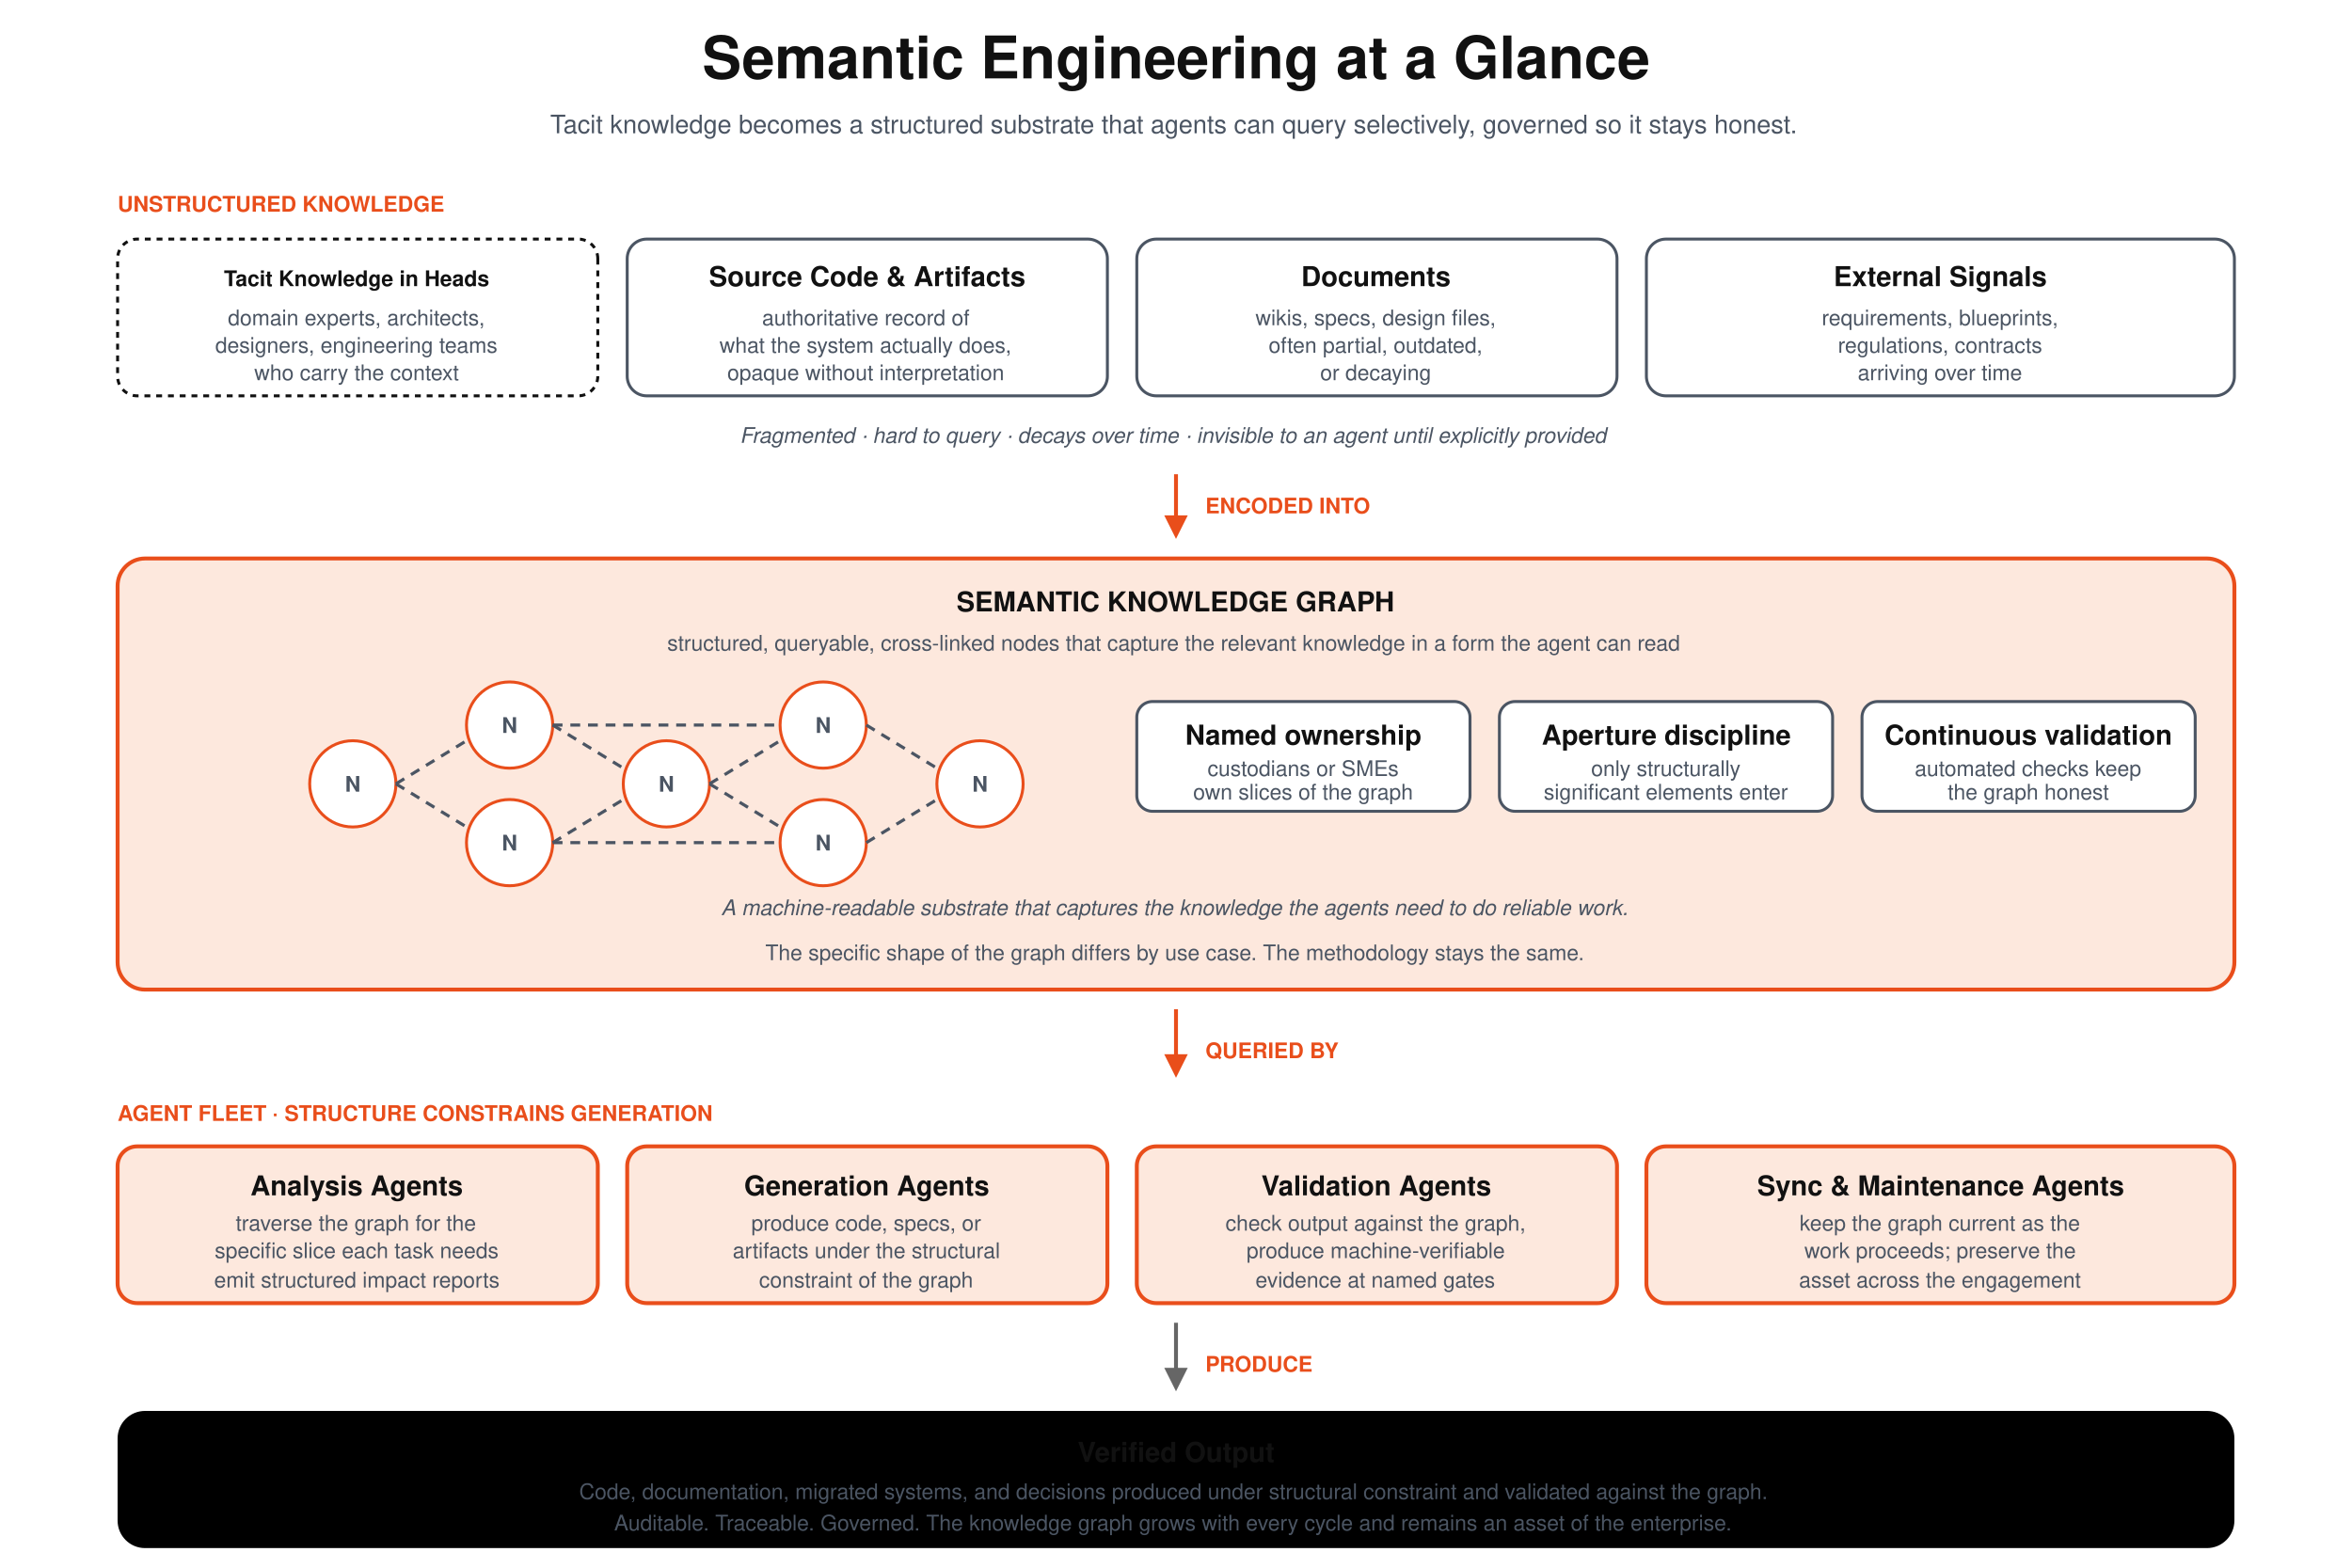
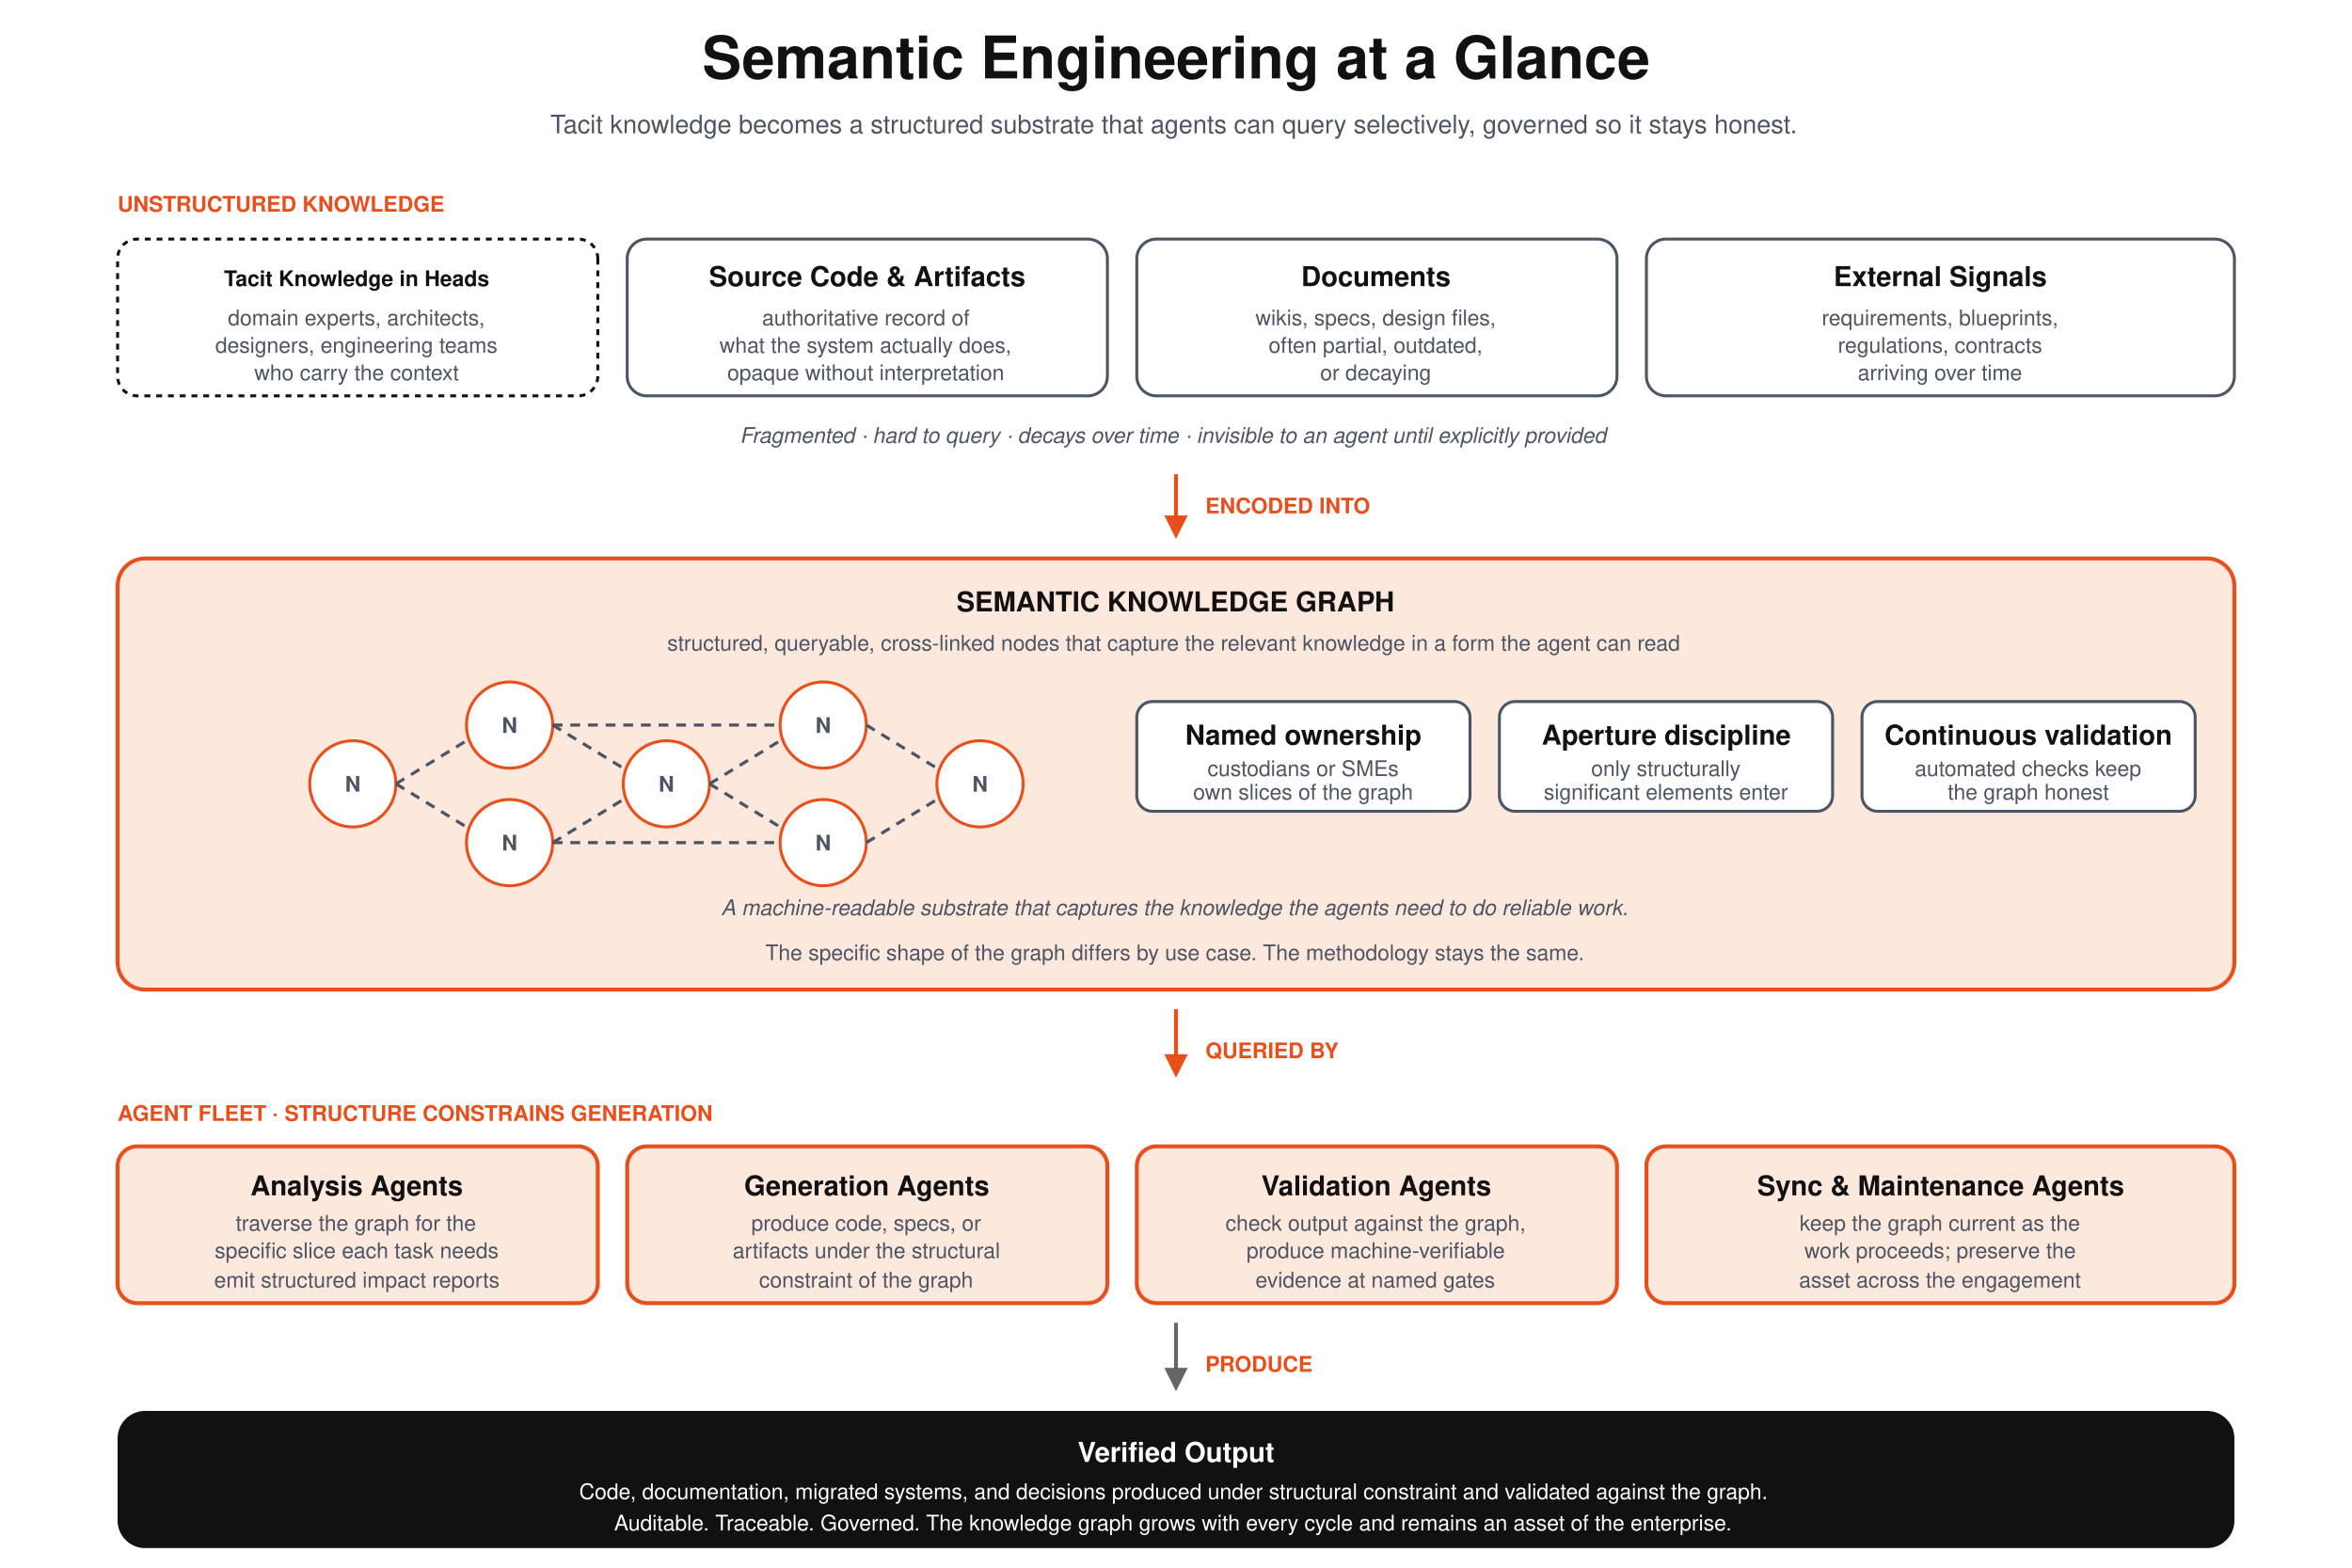
<svg xmlns="http://www.w3.org/2000/svg" width="100%" height="100%" viewBox="0 0 1200 800" version="1.1" xml:space="preserve" style="fill-rule:evenodd;clip-rule:evenodd;" class="se-svg">
  <g transform="matrix(1,0,0,1,600,40)">
    <text x="-241.743px" y="0px" style="font-family:'Helvetica-Bold', 'Helvetica';font-weight:700;font-size:30px;fill:var(--se-text,#111111)">Semantic Engineering at a Glance</text>
  </g>
  <g transform="matrix(1,0,0,1,600,68)">
    <text x="-319.278px" y="0px" style="font-family:'Helvetica';font-size:13px;fill:var(--se-text-secondary,#4b5563);">Tacit knowledge becomes a structured substrate that agents can query selectively, governed so it stays honest.</text>
  </g>
  <g transform="matrix(1,0,0,1,60,108)">
    <text x="0px" y="0px" style="font-family:'Helvetica-Bold', 'Helvetica';font-weight:700;font-size:11px;fill:var(--se-accent,#E94E1B);">UNSTRUCTURED KNOWLEDGE</text>
  </g>
  <path d="M305,132L305,192C305,197.519 300.519,202 295,202L70,202C64.481,202 60,197.519 60,192L60,132C60,126.481 64.481,122 70,122L295,122C300.519,122 305,126.481 305,132Z" style="fill:var(--se-box-fill,#ffffff);stroke:var(--se-text,#111111);stroke-width:1.5px;stroke-dasharray:3,3;" />
  <g transform="matrix(1,0,0,1,182,146)">
    <text x="-67.746px" y="0px" style="font-family:'Helvetica-Bold', 'Helvetica';font-weight:700;font-size:11px;fill:var(--se-text,#111111);">Tacit Knowledge in Heads</text>
  </g>
  <g transform="matrix(1,0,0,1,182,166)">
    <text x="-65.723px" y="0px" style="font-family:'Helvetica';font-size:11px;fill:var(--se-text-secondary,#4b5563);">domain experts, architects,</text>
  </g>
  <g transform="matrix(1,0,0,1,182,180)">
    <text x="-72.155px" y="0px" style="font-family:'Helvetica';font-size:11px;fill:var(--se-text-secondary,#4b5563);">designers, engineering teams</text>
  </g>
  <g transform="matrix(1,0,0,1,182,194)">
    <text x="-52.274px" y="0px" style="font-family:'Helvetica';font-size:11px;fill:var(--se-text-secondary,#4b5563);">who carry the context</text>
  </g>
  <path d="M565,132L565,192C565,197.519 560.519,202 555,202L330,202C324.481,202 320,197.519 320,192L320,132C320,126.481 324.481,122 330,122L555,122C560.519,122 565,126.481 565,132Z" style="fill:var(--se-box-fill,#ffffff);stroke:var(--se-text-secondary,#4b5563);stroke-width:1.5px;" />
  <g transform="matrix(1,0,0,1,442,146)">
    <text x="-80.261px" y="0px" style="font-family:'Helvetica-Bold', 'Helvetica';font-weight:700;font-size:14px;fill:var(--se-text,#111111);">Source Code &amp; Artifacts</text>
  </g>
  <g transform="matrix(1,0,0,1,442,166)">
    <text x="-53.195px" y="0px" style="font-family:'Helvetica';font-size:11px;fill:var(--se-text-secondary,#4b5563);">authoritative record of</text>
  </g>
  <g transform="matrix(1,0,0,1,442,180)">
    <text x="-74.897px" y="0px" style="font-family:'Helvetica';font-size:11px;fill:var(--se-text-secondary,#4b5563);">what the system actually does,</text>
  </g>
  <g transform="matrix(1,0,0,1,442,194)">
    <text x="-70.939px" y="0px" style="font-family:'Helvetica';font-size:11px;fill:var(--se-text-secondary,#4b5563);">opaque without interpretation</text>
  </g>
  <path d="M825,132L825,192C825,197.519 820.519,202 815,202L590,202C584.481,202 580,197.519 580,192L580,132C580,126.481 584.481,122 590,122L815,122C820.519,122 825,126.481 825,132Z" style="fill:var(--se-box-fill,#ffffff);stroke:var(--se-text-secondary,#4b5563);stroke-width:1.5px;" />
  <g transform="matrix(1,0,0,1,702,146)">
    <text x="-38.117px" y="0px" style="font-family:'Helvetica-Bold', 'Helvetica';font-weight:700;font-size:14px;fill:var(--se-text,#111111);">Documents</text>
  </g>
  <g transform="matrix(1,0,0,1,702,166)">
    <g transform="matrix(11,0,0,11,38.82227,0)">
        </g>
    <g transform="matrix(11,0,0,11,41.87842,0)">
        </g>
    <text x="-61.44px" y="0px" style="font-family:'Helvetica';font-size:11px;fill:var(--se-text-secondary,#4b5563);">wikis, specs, design ﬁles,</text>
  </g>
  <g transform="matrix(1,0,0,1,702,180)">
    <text x="-54.734px" y="0px" style="font-family:'Helvetica';font-size:11px;fill:var(--se-text-secondary,#4b5563);">often partial, outdated,</text>
  </g>
  <g transform="matrix(1,0,0,1,702,194)">
    <text x="-28.435px" y="0px" style="font-family:'Helvetica';font-size:11px;fill:var(--se-text-secondary,#4b5563);">or decaying</text>
  </g>
  <path d="M1140,132L1140,192C1140,197.519 1135.519,202 1130,202L850,202C844.481,202 840,197.519 840,192L840,132C840,126.481 844.481,122 850,122L1130,122C1135.519,122 1140,126.481 1140,132Z" style="fill:var(--se-box-fill,#ffffff);stroke:var(--se-text-secondary,#4b5563);stroke-width:1.5px;" />
  <g transform="matrix(1,0,0,1,990,146)">
    <text x="-54.465px" y="0px" style="font-family:'Helvetica-Bold', 'Helvetica';font-weight:700;font-size:14px;fill:var(--se-text,#111111);">External Signals</text>
  </g>
  <g transform="matrix(1,0,0,1,990,166)">
    <text x="-60.53px" y="0px" style="font-family:'Helvetica';font-size:11px;fill:var(--se-text-secondary,#4b5563);">requirements, blueprints,</text>
  </g>
  <g transform="matrix(1,0,0,1,990,180)">
    <text x="-52.277px" y="0px" style="font-family:'Helvetica';font-size:11px;fill:var(--se-text-secondary,#4b5563);">regulations, contracts</text>
  </g>
  <g transform="matrix(1,0,0,1,990,194)">
    <text x="-42.179px" y="0px" style="font-family:'Helvetica';font-size:11px;fill:var(--se-text-secondary,#4b5563);">arriving over time</text>
  </g>
  <g transform="matrix(1,0,0,1,600,226)">
    <text x="-222.559px" y="0px" style="font-family:'Helvetica-Oblique', 'Helvetica';font-style:italic;font-size:11px;fill:var(--se-text-secondary,#4b5563);">Fragmented · hard to query · decays over time · invisible to an agent until explicitly provided</text>
  </g>
  <path d="M606,263L600,275L594,263L606,263Z" style="fill:var(--se-accent,#E94E1B);fill-rule:nonzero;" />
  <path d="M600,242L600,265.4" style="fill:none;fill-rule:nonzero;stroke:var(--se-accent,#E94E1B);stroke-width:2px;" />
  <g transform="matrix(1,0,0,1,615,262)">
    <text x="0px" y="0px" style="font-family:'Helvetica-Bold', 'Helvetica';font-weight:700;font-size:11px;fill:var(--se-accent,#E94E1B);">ENCODED INTO</text>
  </g>
  <path d="M1140,299L1140,491C1140,498.727 1133.727,505 1126,505L74,505C66.273,505 60,498.727 60,491L60,299C60,291.273 66.273,285 74,285L1126,285C1133.727,285 1140,291.273 1140,299Z" style="fill:var(--se-accent-fill,#FDE8DD);stroke:var(--se-accent,#E94E1B);stroke-width:2px;" />
  <g transform="matrix(1,0,0,1,600,312)">
    <text x="-112px" y="0px" style="font-family:'Helvetica-Bold', 'Helvetica';font-weight:700;font-size:14px;fill:var(--se-text,#111111);">SEMANTIC KNOWLEDGE GRAPH</text>
  </g>
  <g transform="matrix(1,0,0,1,600,332)">
    <text x="-259.569px" y="0px" style="font-family:'Helvetica';font-size:11px;fill:var(--se-text-secondary,#4b5563);">structured, queryable, cross-linked nodes that capture the relevant knowledge in a form the agent can read</text>
  </g>
  <g transform="matrix(1,0,0,1,180,400)">
    <circle cx="0" cy="0" r="22" style="fill:var(--se-box-fill,#ffffff);stroke:var(--se-accent,#E94E1B);stroke-width:1.5px;" />
    <g transform="matrix(1,0,0,1,0,4)">
      <text x="-3.972px" y="0px" style="font-family:'Helvetica-Bold', 'Helvetica';font-weight:700;font-size:11px;fill:var(--se-text-secondary,#4b5563);">N</text>
    </g>
    <circle cx="80" cy="-30" r="22" style="fill:var(--se-box-fill,#ffffff);stroke:var(--se-accent,#E94E1B);stroke-width:1.5px;" />
    <g transform="matrix(1,0,0,1,80,-26)">
      <text x="-3.972px" y="0px" style="font-family:'Helvetica-Bold', 'Helvetica';font-weight:700;font-size:11px;fill:var(--se-text-secondary,#4b5563);">N</text>
    </g>
    <circle cx="80" cy="30" r="22" style="fill:var(--se-box-fill,#ffffff);stroke:var(--se-accent,#E94E1B);stroke-width:1.5px;" />
    <g transform="matrix(1,0,0,1,80,34)">
      <text x="-3.972px" y="0px" style="font-family:'Helvetica-Bold', 'Helvetica';font-weight:700;font-size:11px;fill:var(--se-text-secondary,#4b5563);">N</text>
    </g>
    <circle cx="160" cy="0" r="22" style="fill:var(--se-box-fill,#ffffff);stroke:var(--se-accent,#E94E1B);stroke-width:1.5px;" />
    <g transform="matrix(1,0,0,1,160,4)">
      <text x="-3.972px" y="0px" style="font-family:'Helvetica-Bold', 'Helvetica';font-weight:700;font-size:11px;fill:var(--se-text-secondary,#4b5563);">N</text>
    </g>
    <circle cx="240" cy="-30" r="22" style="fill:var(--se-box-fill,#ffffff);stroke:var(--se-accent,#E94E1B);stroke-width:1.5px;" />
    <g transform="matrix(1,0,0,1,240,-26)">
      <text x="-3.972px" y="0px" style="font-family:'Helvetica-Bold', 'Helvetica';font-weight:700;font-size:11px;fill:var(--se-text-secondary,#4b5563);">N</text>
    </g>
    <circle cx="240" cy="30" r="22" style="fill:var(--se-box-fill,#ffffff);stroke:var(--se-accent,#E94E1B);stroke-width:1.5px;" />
    <g transform="matrix(1,0,0,1,240,34)">
      <text x="-3.972px" y="0px" style="font-family:'Helvetica-Bold', 'Helvetica';font-weight:700;font-size:11px;fill:var(--se-text-secondary,#4b5563);">N</text>
    </g>
    <circle cx="320" cy="0" r="22" style="fill:var(--se-box-fill,#ffffff);stroke:var(--se-accent,#E94E1B);stroke-width:1.5px;" />
    <g transform="matrix(1,0,0,1,320,4)">
      <text x="-3.972px" y="0px" style="font-family:'Helvetica-Bold', 'Helvetica';font-weight:700;font-size:11px;fill:var(--se-text-secondary,#4b5563);">N</text>
    </g>
    <path d="M22,0L58,-22" style="fill:none;fill-rule:nonzero;stroke:var(--se-text-secondary,#4b5563);stroke-width:1.6px;stroke-dasharray:5,4;" />
    <path d="M22,0L58,22" style="fill:none;fill-rule:nonzero;stroke:var(--se-text-secondary,#4b5563);stroke-width:1.6px;stroke-dasharray:5,4;" />
    <path d="M102,-30L138,-8" style="fill:none;fill-rule:nonzero;stroke:var(--se-text-secondary,#4b5563);stroke-width:1.6px;stroke-dasharray:5,4;" />
    <path d="M102,30L138,8" style="fill:none;fill-rule:nonzero;stroke:var(--se-text-secondary,#4b5563);stroke-width:1.6px;stroke-dasharray:5,4;" />
    <path d="M182,0L218,-22" style="fill:none;fill-rule:nonzero;stroke:var(--se-text-secondary,#4b5563);stroke-width:1.6px;stroke-dasharray:5,4;" />
    <path d="M182,0L218,22" style="fill:none;fill-rule:nonzero;stroke:var(--se-text-secondary,#4b5563);stroke-width:1.6px;stroke-dasharray:5,4;" />
    <path d="M262,-30L298,-8" style="fill:none;fill-rule:nonzero;stroke:var(--se-text-secondary,#4b5563);stroke-width:1.6px;stroke-dasharray:5,4;" />
    <path d="M262,30L298,8" style="fill:none;fill-rule:nonzero;stroke:var(--se-text-secondary,#4b5563);stroke-width:1.6px;stroke-dasharray:5,4;" />
    <path d="M102,-30L218,-30" style="fill:none;fill-rule:nonzero;stroke:var(--se-text-secondary,#4b5563);stroke-width:1.6px;stroke-dasharray:5,4;" />
    <path d="M102,30L218,30" style="fill:none;fill-rule:nonzero;stroke:var(--se-text-secondary,#4b5563);stroke-width:1.6px;stroke-dasharray:5,4;" />
  </g>
  <path d="M750,366L750,406C750,410.415 746.415,414 742,414L588,414C583.585,414 580,410.415 580,406L580,366C580,361.585 583.585,358 588,358L742,358C746.415,358 750,361.585 750,366Z" style="fill:var(--se-box-fill,#ffffff);stroke:var(--se-text-secondary,#4b5563);stroke-width:1.5px;" />
  <g transform="matrix(1,0,0,1,665,380)">
    <text x="-60.29px" y="0px" style="font-family:'Helvetica-Bold', 'Helvetica';font-weight:700;font-size:14px;fill:var(--se-text,#111111);">Named ownership</text>
  </g>
  <g transform="matrix(1,0,0,1,665,396)">
    <text x="-48.909px" y="0px" style="font-family:'Helvetica';font-size:11px;fill:var(--se-text-secondary,#4b5563);">custodians or SMEs</text>
  </g>
  <g transform="matrix(1,0,0,1,665,408)">
    <text x="-56.254px" y="0px" style="font-family:'Helvetica';font-size:11px;fill:var(--se-text-secondary,#4b5563);">own slices of the graph</text>
  </g>
  <path d="M935,366L935,406C935,410.415 931.415,414 927,414L773,414C768.585,414 765,410.415 765,406L765,366C765,361.585 768.585,358 773,358L927,358C931.415,358 935,361.585 935,366Z" style="fill:var(--se-box-fill,#ffffff);stroke:var(--se-text-secondary,#4b5563);stroke-width:1.5px;" />
  <g transform="matrix(1,0,0,1,850,380)">
    <text x="-63.403px" y="0px" style="font-family:'Helvetica-Bold', 'Helvetica';font-weight:700;font-size:14px;fill:var(--se-text,#111111);">Aperture discipline</text>
  </g>
  <g transform="matrix(1,0,0,1,850,396)">
    <text x="-38.207px" y="0px" style="font-family:'Helvetica';font-size:11px;fill:var(--se-text-secondary,#4b5563);">only structurally</text>
  </g>
  <g transform="matrix(1,0,0,1,850,408)">
    <g transform="matrix(11,0,0,11,-39.74341,0)">
        </g>
    <g transform="matrix(11,0,0,11,-36.68726,0)">
        </g>
    <text x="-62.366px" y="0px" style="font-family:'Helvetica';font-size:11px;fill:var(--se-text-secondary,#4b5563);">signiﬁcant elements enter</text>
  </g>
  <path d="M1120,366L1120,406C1120,410.415 1116.415,414 1112,414L958,414C953.585,414 950,410.415 950,406L950,366C950,361.585 953.585,358 958,358L1112,358C1116.415,358 1120,361.585 1120,366Z" style="fill:var(--se-box-fill,#ffffff);stroke:var(--se-text-secondary,#4b5563);stroke-width:1.5px;" />
  <g transform="matrix(1,0,0,1,1035,380)">
    <text x="-73.497px" y="0px" style="font-family:'Helvetica-Bold', 'Helvetica';font-weight:700;font-size:14px;fill:var(--se-text,#111111);">Continuous validation</text>
  </g>
  <g transform="matrix(1,0,0,1,1035,396)">
    <text x="-58.091px" y="0px" style="font-family:'Helvetica';font-size:11px;fill:var(--se-text-secondary,#4b5563);">automated checks keep</text>
  </g>
  <g transform="matrix(1,0,0,1,1035,408)">
    <text x="-41.282px" y="0px" style="font-family:'Helvetica';font-size:11px;fill:var(--se-text-secondary,#4b5563);">the graph honest</text>
  </g>
  <g transform="matrix(1,0,0,1,600,467)">
    <text x="-232.066px" y="0px" style="font-family:'Helvetica-Oblique', 'Helvetica';font-style:italic;font-size:11px;fill:var(--se-text-secondary,#4b5563);">A machine-readable substrate that captures the knowledge the agents need to do reliable work.</text>
  </g>
  <g transform="matrix(1,0,0,1,600,490)">
    <g transform="matrix(11,0,0,11,-161.8418,0)">
        </g>
    <g transform="matrix(11,0,0,11,-158.7856,0)">
        </g>
    <text x="-209.532px" y="0px" style="font-family:'Helvetica';font-size:11px;fill:var(--se-text-secondary,#4b5563);">The specific shape of the graph differs by use case. The methodology stays the same.</text>
  </g>
  <path d="M606,538L600,550L594,538L606,538Z" style="fill:var(--se-accent,#E94E1B);fill-rule:nonzero;" />
  <path d="M600,515L600,540.4" style="fill:none;fill-rule:nonzero;stroke:var(--se-accent,#E94E1B);stroke-width:2px;" />
  <g transform="matrix(1,0,0,1,615,540)">
    <text x="0px" y="0px" style="font-family:'Helvetica-Bold', 'Helvetica';font-weight:700;font-size:11px;fill:var(--se-accent,#E94E1B);">QUERIED BY</text>
  </g>
  <g transform="matrix(1,0,0,1,60,572)">
    <text x="0px" y="0px" style="font-family:'Helvetica-Bold', 'Helvetica';font-weight:700;font-size:11px;fill:var(--se-accent,#E94E1B);">AGENT FLEET · STRUCTURE CONSTRAINS GENERATION</text>
  </g>
  <path d="M305,595L305,655C305,660.519 300.519,665 295,665L70,665C64.481,665 60,660.519 60,655L60,595C60,589.481 64.481,585 70,585L295,585C300.519,585 305,589.481 305,595Z" style="fill:var(--se-accent-fill,#FDE8DD);stroke:var(--se-accent,#E94E1B);stroke-width:2px;" />
  <g transform="matrix(1,0,0,1,182,610)">
    <text x="-54.206px" y="0px" style="font-family:'Helvetica-Bold', 'Helvetica';font-weight:700;font-size:14px;fill:var(--se-text,#111111);">Analysis Agents</text>
  </g>
  <g transform="matrix(1,0,0,1,182,628)">
    <text x="-61.757px" y="0px" style="font-family:'Helvetica';font-size:11px;fill:var(--se-text-secondary,#4b5563);">traverse the graph for the</text>
  </g>
  <g transform="matrix(1,0,0,1,182,642)">
    <g transform="matrix(11,0,0,11,-46.77417,0)">
        </g>
    <g transform="matrix(11,0,0,11,-43.71802,0)">
        </g>
    <text x="-72.453px" y="0px" style="font-family:'Helvetica';font-size:11px;fill:var(--se-text-secondary,#4b5563);">speciﬁc slice each task needs</text>
  </g>
  <g transform="matrix(1,0,0,1,182,657)">
    <text x="-72.746px" y="0px" style="font-family:'Helvetica';font-size:11px;fill:var(--se-text-secondary,#4b5563);">emit structured impact reports</text>
  </g>
  <path d="M565,595L565,655C565,660.519 560.519,665 555,665L330,665C324.481,665 320,660.519 320,655L320,595C320,589.481 324.481,585 330,585L555,585C560.519,585 565,589.481 565,595Z" style="fill:var(--se-accent-fill,#FDE8DD);stroke:var(--se-accent,#E94E1B);stroke-width:2px;" />
  <g transform="matrix(1,0,0,1,442,610)">
    <text x="-62.364px" y="0px" style="font-family:'Helvetica-Bold', 'Helvetica';font-weight:700;font-size:14px;fill:var(--se-text,#111111);">Generation Agents</text>
  </g>
  <g transform="matrix(1,0,0,1,442,628)">
    <text x="-58.701px" y="0px" style="font-family:'Helvetica';font-size:11px;fill:var(--se-text-secondary,#4b5563);">produce code, specs, or</text>
  </g>
  <g transform="matrix(1,0,0,1,442,642)">
    <text x="-68.17px" y="0px" style="font-family:'Helvetica';font-size:11px;fill:var(--se-text-secondary,#4b5563);">artifacts under the structural</text>
  </g>
  <g transform="matrix(1,0,0,1,442,657)">
    <text x="-54.729px" y="0px" style="font-family:'Helvetica';font-size:11px;fill:var(--se-text-secondary,#4b5563);">constraint of the graph</text>
  </g>
  <path d="M825,595L825,655C825,660.519 820.519,665 815,665L590,665C584.481,665 580,660.519 580,655L580,595C580,589.481 584.481,585 590,585L815,585C820.519,585 825,589.481 825,595Z" style="fill:var(--se-accent-fill,#FDE8DD);stroke:var(--se-accent,#E94E1B);stroke-width:2px;" />
  <g transform="matrix(1,0,0,1,702,610)">
    <text x="-58.478px" y="0px" style="font-family:'Helvetica-Bold', 'Helvetica';font-weight:700;font-size:14px;fill:var(--se-text,#111111);">Validation Agents</text>
  </g>
  <g transform="matrix(1,0,0,1,702,628)">
    <text x="-76.748px" y="0px" style="font-family:'Helvetica';font-size:11px;fill:var(--se-text-secondary,#4b5563);">check output against the graph,</text>
  </g>
  <g transform="matrix(1,0,0,1,702,642)">
    <g transform="matrix(11,0,0,11,39.73804,0)">
        </g>
    <g transform="matrix(11,0,0,11,42.79419,0)">
        </g>
    <text x="-66.035px" y="0px" style="font-family:'Helvetica';font-size:11px;fill:var(--se-text-secondary,#4b5563);">produce machine-veriﬁable</text>
  </g>
  <g transform="matrix(1,0,0,1,702,657)">
    <text x="-61.459px" y="0px" style="font-family:'Helvetica';font-size:11px;fill:var(--se-text-secondary,#4b5563);">evidence at named gates</text>
  </g>
  <path d="M1140,595L1140,655C1140,660.519 1135.519,665 1130,665L850,665C844.481,665 840,660.519 840,655L840,595C840,589.481 844.481,585 850,585L1130,585C1135.519,585 1140,589.481 1140,595Z" style="fill:var(--se-accent-fill,#FDE8DD);stroke:var(--se-accent,#E94E1B);stroke-width:2px;" />
  <g transform="matrix(1,0,0,1,990,610)">
    <text x="-93.488px" y="0px" style="font-family:'Helvetica-Bold', 'Helvetica';font-weight:700;font-size:14px;fill:var(--se-text,#111111);">Sync &amp; Maintenance Agents</text>
  </g>
  <g transform="matrix(1,0,0,1,990,628)">
    <text x="-71.852px" y="0px" style="font-family:'Helvetica';font-size:11px;fill:var(--se-text-secondary,#4b5563);">keep the graph current as the</text>
  </g>
  <g transform="matrix(1,0,0,1,990,642)">
    <text x="-69.395px" y="0px" style="font-family:'Helvetica';font-size:11px;fill:var(--se-text-secondary,#4b5563);">work proceeds; preserve the</text>
  </g>
  <g transform="matrix(1,0,0,1,990,657)">
    <text x="-72.155px" y="0px" style="font-family:'Helvetica';font-size:11px;fill:var(--se-text-secondary,#4b5563);">asset across the engagement</text>
  </g>
  <g>
    <path d="M600,675L600,710" style="fill:none;fill-rule:nonzero;" />
    <path d="M606,698L600,710L594,698L606,698Z" style="fill:rgb(102,102,102);fill-rule:nonzero;" />
    <path d="M600,675L600,700.4" style="fill:none;fill-rule:nonzero;stroke:rgb(102,102,102);stroke-width:2px;stroke-linejoin:round;stroke-miterlimit:2;" />
  </g>
  <g transform="matrix(1,0,0,1,615,700)">
    <text x="0px" y="0px" style="font-family:'Helvetica-Bold', 'Helvetica';font-weight:700;font-size:11px;fill:var(--se-accent,#E94E1B);">PRODUCE</text>
  </g>
-   <path d="M1140,734L1140,776C1140,783.727 1133.727,790 1126,790L74,790C66.273,790 60,783.727 60,776L60,734C60,726.273 66.273,720 74,720L1126,720C1133.727,720 1140,726.273 1140,734Z" />
+   <path id="se-hero-verified-output-bg" d="M1140,734L1140,776C1140,783.727 1133.727,790 1126,790L74,790C66.273,790 60,783.727 60,776L60,734C60,726.273 66.273,720 74,720L1126,720C1133.727,720 1140,726.273 1140,734Z" style="fill:var(--se-text,#111111);" />
  <g transform="matrix(1,0,0,1,600,746)">
    <g transform="matrix(14,0,0,14,-24.47607,0)">
        </g>
    <g transform="matrix(14,0,0,14,-19.81396,0)">
        </g>
-     <text x="-50.172px" y="0px" style="font-family:'Helvetica-Bold', 'Helvetica';font-weight:700;font-size:14px;fill:var(--se-text,#111111);">Veriﬁed Output</text>
+     <text id="se-hero-verified-output-title" x="-50.172px" y="0px" style="font-family:'Helvetica-Bold', 'Helvetica';font-weight:700;font-size:14px;fill:var(--se-box-fill,#ffffff);">Verified Output</text>
  </g>
  <g transform="matrix(1,0,0,1,600,765)">
-     <text x="-304.511px" y="0px" style="font-family:'Helvetica';font-size:11px;fill:var(--se-text-secondary,#4b5563);">Code, documentation, migrated systems, and decisions produced under structural constraint and validated against the graph.</text>
+     <text id="se-hero-verified-output-line-1" x="-304.511px" y="0px" style="font-family:'Helvetica';font-size:11px;fill:var(--se-box-fill,#ffffff);">Code, documentation, migrated systems, and decisions produced under structural constraint and validated against the graph.</text>
  </g>
  <g transform="matrix(1,0,0,1,600,781)">
-     <text x="-286.677px" y="0px" style="font-family:'Helvetica';font-size:11px;fill:var(--se-text-secondary,#4b5563);">Auditable. Traceable. Governed. The knowledge graph grows with every cycle and remains an asset of the enterprise.</text>
+     <text id="se-hero-verified-output-line-2" x="-286.677px" y="0px" style="font-family:'Helvetica';font-size:11px;fill:var(--se-box-fill,#ffffff);">Auditable. Traceable. Governed. The knowledge graph grows with every cycle and remains an asset of the enterprise.</text>
  </g>
</svg>
